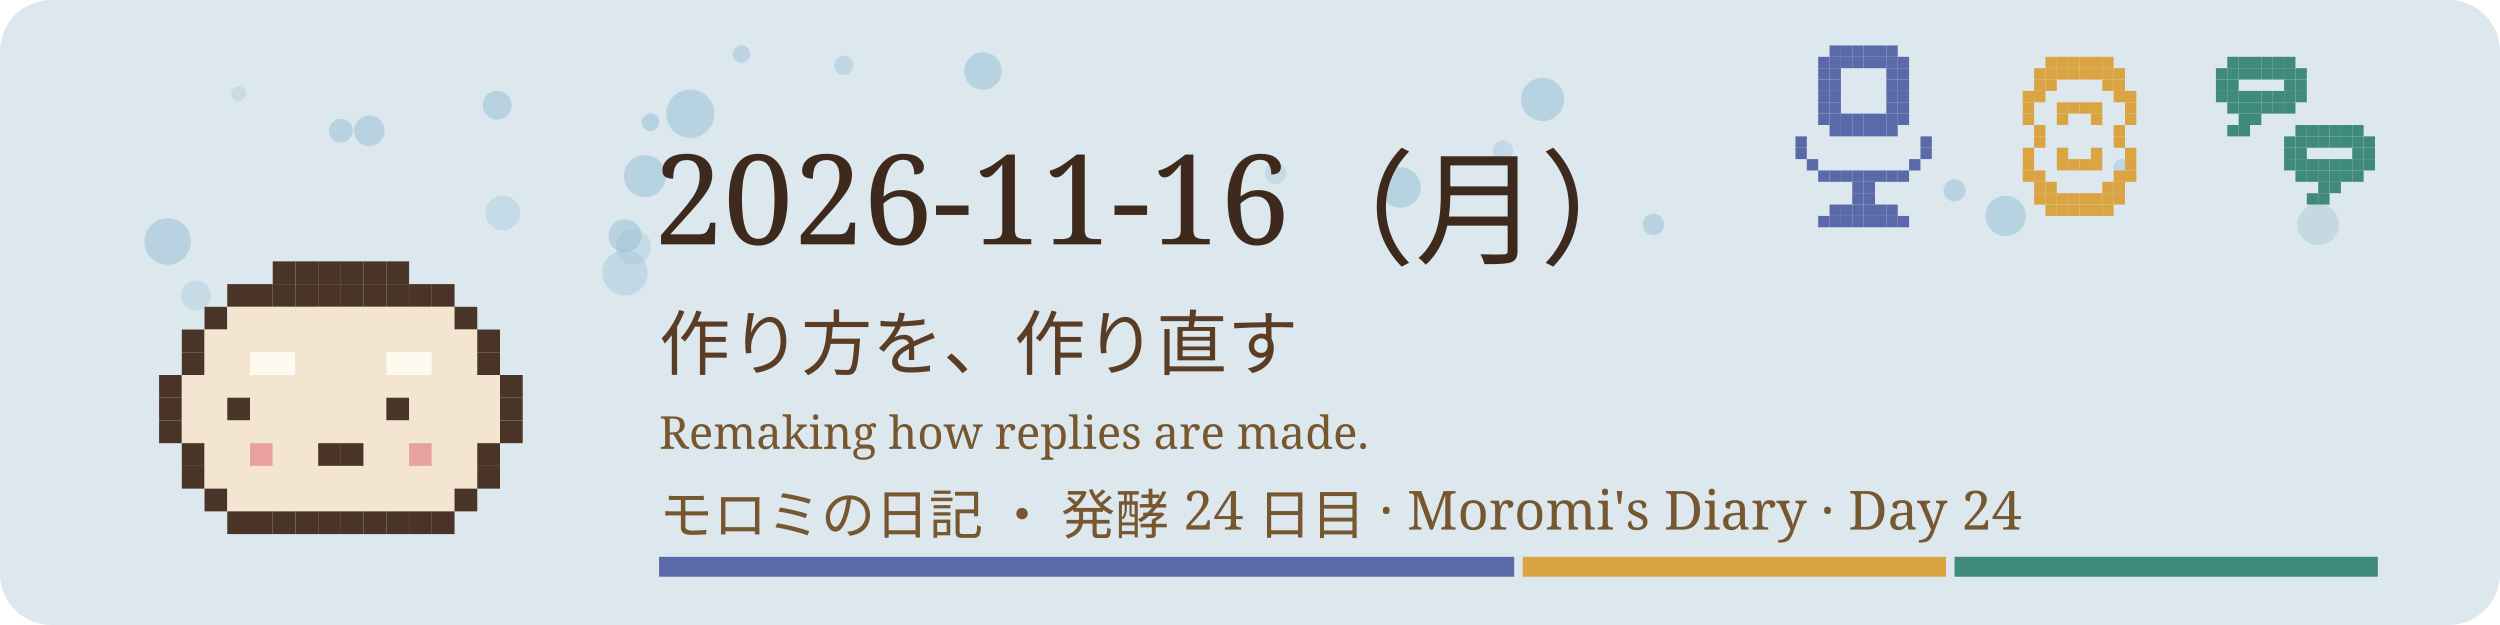
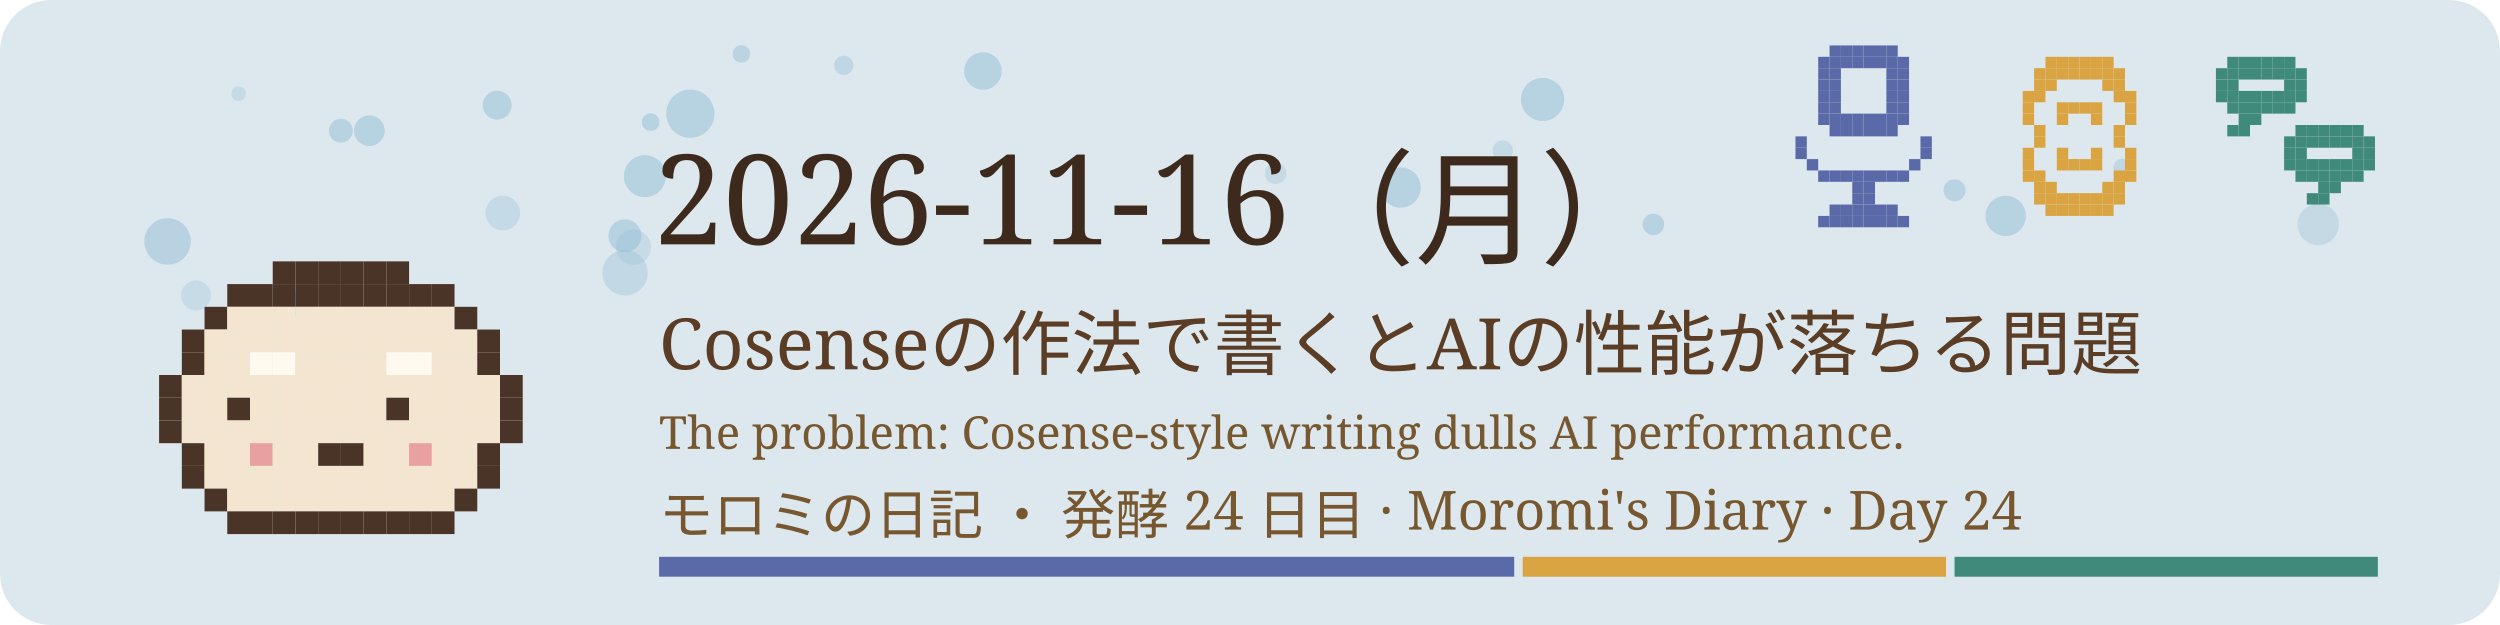
<svg xmlns="http://www.w3.org/2000/svg" width="880" height="220" viewBox="0 0 880 220">
  <rect width="880" height="220" rx="18" fill="#dde8ee" />
  <circle cx="227" cy="62" r="7.4" fill="#91bbd4" opacity="0.50" />
  <circle cx="120" cy="46" r="4.2" fill="#91bbd4" opacity="0.50" />
  <circle cx="816" cy="79" r="7.3" fill="#91bbd4" opacity="0.32" />
  <circle cx="261" cy="19" r="3.1" fill="#91bbd4" opacity="0.44" />
  <circle cx="297" cy="23" r="3.4" fill="#91bbd4" opacity="0.39" />
  <circle cx="177" cy="75" r="6.1" fill="#91bbd4" opacity="0.33" />
  <circle cx="346" cy="25" r="6.6" fill="#91bbd4" opacity="0.50" />
  <circle cx="223" cy="87" r="6.2" fill="#91bbd4" opacity="0.29" />
  <circle cx="529" cy="53" r="3.6" fill="#91bbd4" opacity="0.34" />
  <circle cx="69" cy="104" r="5.3" fill="#91bbd4" opacity="0.29" />
  <circle cx="493" cy="66" r="7.1" fill="#91bbd4" opacity="0.50" />
  <circle cx="688" cy="67" r="3.9" fill="#91bbd4" opacity="0.45" />
  <circle cx="229" cy="43" r="3.1" fill="#91bbd4" opacity="0.50" />
  <circle cx="582" cy="79" r="3.8" fill="#91bbd4" opacity="0.50" />
  <circle cx="59" cy="85" r="8.2" fill="#91bbd4" opacity="0.48" />
  <circle cx="747" cy="59" r="3.1" fill="#91bbd4" opacity="0.39" />
  <circle cx="543" cy="35" r="7.6" fill="#91bbd4" opacity="0.50" />
  <circle cx="243" cy="40" r="8.5" fill="#91bbd4" opacity="0.50" />
  <circle cx="175" cy="37" r="5.1" fill="#91bbd4" opacity="0.50" />
  <circle cx="220" cy="96" r="8.0" fill="#91bbd4" opacity="0.35" />
  <circle cx="130" cy="46" r="5.4" fill="#91bbd4" opacity="0.50" />
  <circle cx="220" cy="83" r="5.8" fill="#91bbd4" opacity="0.50" />
  <circle cx="449" cy="61" r="3.8" fill="#91bbd4" opacity="0.31" />
  <circle cx="706" cy="76" r="7.1" fill="#91bbd4" opacity="0.50" />
  <circle cx="84" cy="33" r="2.6" fill="#91bbd4" opacity="0.29" />
  <circle cx="105" cy="107" r="4.6" fill="#91bbd4" opacity="0.50" />
  <rect x="644" y="16" width="4" height="4" fill="#5a6aa8" />
  <rect x="648" y="16" width="4" height="4" fill="#5a6aa8" />
  <rect x="652" y="16" width="4" height="4" fill="#5a6aa8" />
  <rect x="656" y="16" width="4" height="4" fill="#5a6aa8" />
  <rect x="660" y="16" width="4" height="4" fill="#5a6aa8" />
  <rect x="664" y="16" width="4" height="4" fill="#5a6aa8" />
  <rect x="640" y="20" width="4" height="4" fill="#5a6aa8" />
  <rect x="644" y="20" width="4" height="4" fill="#5a6aa8" />
  <rect x="648" y="20" width="4" height="4" fill="#5a6aa8" />
  <rect x="652" y="20" width="4" height="4" fill="#5a6aa8" />
  <rect x="656" y="20" width="4" height="4" fill="#5a6aa8" />
  <rect x="660" y="20" width="4" height="4" fill="#5a6aa8" />
  <rect x="664" y="20" width="4" height="4" fill="#5a6aa8" />
  <rect x="668" y="20" width="4" height="4" fill="#5a6aa8" />
  <rect x="640" y="24" width="4" height="4" fill="#5a6aa8" />
  <rect x="644" y="24" width="4" height="4" fill="#5a6aa8" />
  <rect x="664" y="24" width="4" height="4" fill="#5a6aa8" />
  <rect x="668" y="24" width="4" height="4" fill="#5a6aa8" />
  <rect x="640" y="28" width="4" height="4" fill="#5a6aa8" />
  <rect x="644" y="28" width="4" height="4" fill="#5a6aa8" />
  <rect x="664" y="28" width="4" height="4" fill="#5a6aa8" />
  <rect x="668" y="28" width="4" height="4" fill="#5a6aa8" />
  <rect x="640" y="32" width="4" height="4" fill="#5a6aa8" />
  <rect x="644" y="32" width="4" height="4" fill="#5a6aa8" />
  <rect x="664" y="32" width="4" height="4" fill="#5a6aa8" />
  <rect x="668" y="32" width="4" height="4" fill="#5a6aa8" />
  <rect x="640" y="36" width="4" height="4" fill="#5a6aa8" />
  <rect x="644" y="36" width="4" height="4" fill="#5a6aa8" />
  <rect x="664" y="36" width="4" height="4" fill="#5a6aa8" />
  <rect x="668" y="36" width="4" height="4" fill="#5a6aa8" />
  <rect x="640" y="40" width="4" height="4" fill="#5a6aa8" />
  <rect x="644" y="40" width="4" height="4" fill="#5a6aa8" />
  <rect x="648" y="40" width="4" height="4" fill="#5a6aa8" />
  <rect x="652" y="40" width="4" height="4" fill="#5a6aa8" />
  <rect x="656" y="40" width="4" height="4" fill="#5a6aa8" />
  <rect x="660" y="40" width="4" height="4" fill="#5a6aa8" />
  <rect x="664" y="40" width="4" height="4" fill="#5a6aa8" />
  <rect x="668" y="40" width="4" height="4" fill="#5a6aa8" />
  <rect x="644" y="44" width="4" height="4" fill="#5a6aa8" />
  <rect x="648" y="44" width="4" height="4" fill="#5a6aa8" />
  <rect x="652" y="44" width="4" height="4" fill="#5a6aa8" />
  <rect x="656" y="44" width="4" height="4" fill="#5a6aa8" />
  <rect x="660" y="44" width="4" height="4" fill="#5a6aa8" />
  <rect x="664" y="44" width="4" height="4" fill="#5a6aa8" />
  <rect x="632" y="48" width="4" height="4" fill="#5a6aa8" />
  <rect x="676" y="48" width="4" height="4" fill="#5a6aa8" />
  <rect x="632" y="52" width="4" height="4" fill="#5a6aa8" />
  <rect x="676" y="52" width="4" height="4" fill="#5a6aa8" />
  <rect x="636" y="56" width="4" height="4" fill="#5a6aa8" />
  <rect x="672" y="56" width="4" height="4" fill="#5a6aa8" />
  <rect x="640" y="60" width="4" height="4" fill="#5a6aa8" />
  <rect x="644" y="60" width="4" height="4" fill="#5a6aa8" />
  <rect x="648" y="60" width="4" height="4" fill="#5a6aa8" />
  <rect x="652" y="60" width="4" height="4" fill="#5a6aa8" />
  <rect x="656" y="60" width="4" height="4" fill="#5a6aa8" />
  <rect x="660" y="60" width="4" height="4" fill="#5a6aa8" />
  <rect x="664" y="60" width="4" height="4" fill="#5a6aa8" />
  <rect x="668" y="60" width="4" height="4" fill="#5a6aa8" />
  <rect x="652" y="64" width="4" height="4" fill="#5a6aa8" />
  <rect x="656" y="64" width="4" height="4" fill="#5a6aa8" />
  <rect x="652" y="68" width="4" height="4" fill="#5a6aa8" />
  <rect x="656" y="68" width="4" height="4" fill="#5a6aa8" />
  <rect x="644" y="72" width="4" height="4" fill="#5a6aa8" />
  <rect x="648" y="72" width="4" height="4" fill="#5a6aa8" />
  <rect x="652" y="72" width="4" height="4" fill="#5a6aa8" />
  <rect x="656" y="72" width="4" height="4" fill="#5a6aa8" />
  <rect x="660" y="72" width="4" height="4" fill="#5a6aa8" />
  <rect x="664" y="72" width="4" height="4" fill="#5a6aa8" />
  <rect x="640" y="76" width="4" height="4" fill="#5a6aa8" />
  <rect x="644" y="76" width="4" height="4" fill="#5a6aa8" />
  <rect x="648" y="76" width="4" height="4" fill="#5a6aa8" />
  <rect x="652" y="76" width="4" height="4" fill="#5a6aa8" />
  <rect x="656" y="76" width="4" height="4" fill="#5a6aa8" />
  <rect x="660" y="76" width="4" height="4" fill="#5a6aa8" />
  <rect x="664" y="76" width="4" height="4" fill="#5a6aa8" />
  <rect x="668" y="76" width="4" height="4" fill="#5a6aa8" />
  <rect x="720" y="20" width="4" height="4" fill="#d9a441" />
  <rect x="724" y="20" width="4" height="4" fill="#d9a441" />
  <rect x="728" y="20" width="4" height="4" fill="#d9a441" />
  <rect x="732" y="20" width="4" height="4" fill="#d9a441" />
  <rect x="736" y="20" width="4" height="4" fill="#d9a441" />
  <rect x="740" y="20" width="4" height="4" fill="#d9a441" />
  <rect x="716" y="24" width="4" height="4" fill="#d9a441" />
  <rect x="720" y="24" width="4" height="4" fill="#d9a441" />
  <rect x="724" y="24" width="4" height="4" fill="#d9a441" />
  <rect x="728" y="24" width="4" height="4" fill="#d9a441" />
  <rect x="732" y="24" width="4" height="4" fill="#d9a441" />
  <rect x="736" y="24" width="4" height="4" fill="#d9a441" />
  <rect x="740" y="24" width="4" height="4" fill="#d9a441" />
  <rect x="744" y="24" width="4" height="4" fill="#d9a441" />
  <rect x="716" y="28" width="4" height="4" fill="#d9a441" />
  <rect x="720" y="28" width="4" height="4" fill="#d9a441" />
  <rect x="740" y="28" width="4" height="4" fill="#d9a441" />
  <rect x="744" y="28" width="4" height="4" fill="#d9a441" />
  <rect x="712" y="32" width="4" height="4" fill="#d9a441" />
  <rect x="716" y="32" width="4" height="4" fill="#d9a441" />
  <rect x="744" y="32" width="4" height="4" fill="#d9a441" />
  <rect x="748" y="32" width="4" height="4" fill="#d9a441" />
  <rect x="712" y="36" width="4" height="4" fill="#d9a441" />
  <rect x="724" y="36" width="4" height="4" fill="#d9a441" />
  <rect x="728" y="36" width="4" height="4" fill="#d9a441" />
  <rect x="732" y="36" width="4" height="4" fill="#d9a441" />
  <rect x="736" y="36" width="4" height="4" fill="#d9a441" />
  <rect x="748" y="36" width="4" height="4" fill="#d9a441" />
  <rect x="712" y="40" width="4" height="4" fill="#d9a441" />
  <rect x="724" y="40" width="4" height="4" fill="#d9a441" />
  <rect x="736" y="40" width="4" height="4" fill="#d9a441" />
  <rect x="748" y="40" width="4" height="4" fill="#d9a441" />
  <rect x="716" y="44" width="4" height="4" fill="#d9a441" />
  <rect x="744" y="44" width="4" height="4" fill="#d9a441" />
  <rect x="716" y="48" width="4" height="4" fill="#d9a441" />
  <rect x="744" y="48" width="4" height="4" fill="#d9a441" />
  <rect x="712" y="52" width="4" height="4" fill="#d9a441" />
  <rect x="724" y="52" width="4" height="4" fill="#d9a441" />
  <rect x="736" y="52" width="4" height="4" fill="#d9a441" />
  <rect x="748" y="52" width="4" height="4" fill="#d9a441" />
  <rect x="712" y="56" width="4" height="4" fill="#d9a441" />
  <rect x="724" y="56" width="4" height="4" fill="#d9a441" />
  <rect x="728" y="56" width="4" height="4" fill="#d9a441" />
  <rect x="732" y="56" width="4" height="4" fill="#d9a441" />
  <rect x="736" y="56" width="4" height="4" fill="#d9a441" />
  <rect x="748" y="56" width="4" height="4" fill="#d9a441" />
  <rect x="712" y="60" width="4" height="4" fill="#d9a441" />
  <rect x="716" y="60" width="4" height="4" fill="#d9a441" />
  <rect x="744" y="60" width="4" height="4" fill="#d9a441" />
  <rect x="748" y="60" width="4" height="4" fill="#d9a441" />
  <rect x="716" y="64" width="4" height="4" fill="#d9a441" />
  <rect x="720" y="64" width="4" height="4" fill="#d9a441" />
  <rect x="740" y="64" width="4" height="4" fill="#d9a441" />
  <rect x="744" y="64" width="4" height="4" fill="#d9a441" />
  <rect x="716" y="68" width="4" height="4" fill="#d9a441" />
  <rect x="720" y="68" width="4" height="4" fill="#d9a441" />
  <rect x="724" y="68" width="4" height="4" fill="#d9a441" />
  <rect x="728" y="68" width="4" height="4" fill="#d9a441" />
  <rect x="732" y="68" width="4" height="4" fill="#d9a441" />
  <rect x="736" y="68" width="4" height="4" fill="#d9a441" />
  <rect x="740" y="68" width="4" height="4" fill="#d9a441" />
  <rect x="744" y="68" width="4" height="4" fill="#d9a441" />
  <rect x="720" y="72" width="4" height="4" fill="#d9a441" />
  <rect x="724" y="72" width="4" height="4" fill="#d9a441" />
  <rect x="728" y="72" width="4" height="4" fill="#d9a441" />
  <rect x="732" y="72" width="4" height="4" fill="#d9a441" />
  <rect x="736" y="72" width="4" height="4" fill="#d9a441" />
  <rect x="740" y="72" width="4" height="4" fill="#d9a441" />
  <rect x="784" y="20" width="4" height="4" fill="#3f8a7a" />
  <rect x="788" y="20" width="4" height="4" fill="#3f8a7a" />
  <rect x="792" y="20" width="4" height="4" fill="#3f8a7a" />
  <rect x="796" y="20" width="4" height="4" fill="#3f8a7a" />
  <rect x="800" y="20" width="4" height="4" fill="#3f8a7a" />
  <rect x="804" y="20" width="4" height="4" fill="#3f8a7a" />
  <rect x="780" y="24" width="4" height="4" fill="#3f8a7a" />
  <rect x="784" y="24" width="4" height="4" fill="#3f8a7a" />
  <rect x="788" y="24" width="4" height="4" fill="#3f8a7a" />
  <rect x="792" y="24" width="4" height="4" fill="#3f8a7a" />
  <rect x="796" y="24" width="4" height="4" fill="#3f8a7a" />
  <rect x="800" y="24" width="4" height="4" fill="#3f8a7a" />
  <rect x="804" y="24" width="4" height="4" fill="#3f8a7a" />
  <rect x="808" y="24" width="4" height="4" fill="#3f8a7a" />
  <rect x="780" y="28" width="4" height="4" fill="#3f8a7a" />
  <rect x="784" y="28" width="4" height="4" fill="#3f8a7a" />
  <rect x="804" y="28" width="4" height="4" fill="#3f8a7a" />
  <rect x="808" y="28" width="4" height="4" fill="#3f8a7a" />
  <rect x="780" y="32" width="4" height="4" fill="#3f8a7a" />
  <rect x="784" y="32" width="4" height="4" fill="#3f8a7a" />
  <rect x="788" y="32" width="4" height="4" fill="#3f8a7a" />
  <rect x="792" y="32" width="4" height="4" fill="#3f8a7a" />
  <rect x="796" y="32" width="4" height="4" fill="#3f8a7a" />
  <rect x="800" y="32" width="4" height="4" fill="#3f8a7a" />
  <rect x="804" y="32" width="4" height="4" fill="#3f8a7a" />
  <rect x="808" y="32" width="4" height="4" fill="#3f8a7a" />
  <rect x="784" y="36" width="4" height="4" fill="#3f8a7a" />
  <rect x="788" y="36" width="4" height="4" fill="#3f8a7a" />
  <rect x="792" y="36" width="4" height="4" fill="#3f8a7a" />
  <rect x="796" y="36" width="4" height="4" fill="#3f8a7a" />
  <rect x="800" y="36" width="4" height="4" fill="#3f8a7a" />
  <rect x="804" y="36" width="4" height="4" fill="#3f8a7a" />
  <rect x="788" y="40" width="4" height="4" fill="#3f8a7a" />
  <rect x="792" y="40" width="4" height="4" fill="#3f8a7a" />
  <rect x="784" y="44" width="4" height="4" fill="#3f8a7a" />
  <rect x="788" y="44" width="4" height="4" fill="#3f8a7a" />
  <rect x="808" y="44" width="4" height="4" fill="#3f8a7a" />
  <rect x="812" y="44" width="4" height="4" fill="#3f8a7a" />
  <rect x="816" y="44" width="4" height="4" fill="#3f8a7a" />
  <rect x="820" y="44" width="4" height="4" fill="#3f8a7a" />
  <rect x="824" y="44" width="4" height="4" fill="#3f8a7a" />
  <rect x="828" y="44" width="4" height="4" fill="#3f8a7a" />
  <rect x="804" y="48" width="4" height="4" fill="#3f8a7a" />
  <rect x="808" y="48" width="4" height="4" fill="#3f8a7a" />
  <rect x="812" y="48" width="4" height="4" fill="#3f8a7a" />
  <rect x="816" y="48" width="4" height="4" fill="#3f8a7a" />
  <rect x="820" y="48" width="4" height="4" fill="#3f8a7a" />
  <rect x="824" y="48" width="4" height="4" fill="#3f8a7a" />
  <rect x="828" y="48" width="4" height="4" fill="#3f8a7a" />
  <rect x="832" y="48" width="4" height="4" fill="#3f8a7a" />
  <rect x="804" y="52" width="4" height="4" fill="#3f8a7a" />
  <rect x="808" y="52" width="4" height="4" fill="#3f8a7a" />
  <rect x="828" y="52" width="4" height="4" fill="#3f8a7a" />
  <rect x="832" y="52" width="4" height="4" fill="#3f8a7a" />
  <rect x="804" y="56" width="4" height="4" fill="#3f8a7a" />
  <rect x="808" y="56" width="4" height="4" fill="#3f8a7a" />
  <rect x="812" y="56" width="4" height="4" fill="#3f8a7a" />
  <rect x="816" y="56" width="4" height="4" fill="#3f8a7a" />
  <rect x="820" y="56" width="4" height="4" fill="#3f8a7a" />
  <rect x="824" y="56" width="4" height="4" fill="#3f8a7a" />
  <rect x="828" y="56" width="4" height="4" fill="#3f8a7a" />
  <rect x="832" y="56" width="4" height="4" fill="#3f8a7a" />
  <rect x="808" y="60" width="4" height="4" fill="#3f8a7a" />
  <rect x="812" y="60" width="4" height="4" fill="#3f8a7a" />
  <rect x="816" y="60" width="4" height="4" fill="#3f8a7a" />
  <rect x="820" y="60" width="4" height="4" fill="#3f8a7a" />
  <rect x="824" y="60" width="4" height="4" fill="#3f8a7a" />
  <rect x="828" y="60" width="4" height="4" fill="#3f8a7a" />
  <rect x="816" y="64" width="4" height="4" fill="#3f8a7a" />
  <rect x="820" y="64" width="4" height="4" fill="#3f8a7a" />
  <rect x="812" y="68" width="4" height="4" fill="#3f8a7a" />
  <rect x="816" y="68" width="4" height="4" fill="#3f8a7a" />
  <rect x="96" y="92" width="8" height="8" fill="#4a3428" />
  <rect x="104" y="92" width="8" height="8" fill="#4a3428" />
  <rect x="112" y="92" width="8" height="8" fill="#4a3428" />
  <rect x="120" y="92" width="8" height="8" fill="#4a3428" />
  <rect x="128" y="92" width="8" height="8" fill="#4a3428" />
  <rect x="136" y="92" width="8" height="8" fill="#4a3428" />
  <rect x="80" y="100" width="8" height="8" fill="#4a3428" />
  <rect x="88" y="100" width="8" height="8" fill="#4a3428" />
  <rect x="96" y="100" width="8" height="8" fill="#4a3428" />
  <rect x="104" y="100" width="8" height="8" fill="#4a3428" />
  <rect x="112" y="100" width="8" height="8" fill="#4a3428" />
  <rect x="120" y="100" width="8" height="8" fill="#4a3428" />
  <rect x="128" y="100" width="8" height="8" fill="#4a3428" />
  <rect x="136" y="100" width="8" height="8" fill="#4a3428" />
  <rect x="144" y="100" width="8" height="8" fill="#4a3428" />
  <rect x="152" y="100" width="8" height="8" fill="#4a3428" />
  <rect x="72" y="108" width="8" height="8" fill="#4a3428" />
  <rect x="80" y="108" width="8" height="8" fill="#f3e5cf" />
  <rect x="88" y="108" width="8" height="8" fill="#f3e5cf" />
  <rect x="96" y="108" width="8" height="8" fill="#f3e5cf" />
  <rect x="104" y="108" width="8" height="8" fill="#f3e5cf" />
  <rect x="112" y="108" width="8" height="8" fill="#f3e5cf" />
  <rect x="120" y="108" width="8" height="8" fill="#f3e5cf" />
  <rect x="128" y="108" width="8" height="8" fill="#f3e5cf" />
  <rect x="136" y="108" width="8" height="8" fill="#f3e5cf" />
  <rect x="144" y="108" width="8" height="8" fill="#f3e5cf" />
  <rect x="152" y="108" width="8" height="8" fill="#f3e5cf" />
  <rect x="160" y="108" width="8" height="8" fill="#4a3428" />
  <rect x="64" y="116" width="8" height="8" fill="#4a3428" />
  <rect x="72" y="116" width="8" height="8" fill="#f3e5cf" />
  <rect x="80" y="116" width="8" height="8" fill="#f3e5cf" />
  <rect x="88" y="116" width="8" height="8" fill="#f3e5cf" />
  <rect x="96" y="116" width="8" height="8" fill="#f3e5cf" />
  <rect x="104" y="116" width="8" height="8" fill="#f3e5cf" />
  <rect x="112" y="116" width="8" height="8" fill="#f3e5cf" />
  <rect x="120" y="116" width="8" height="8" fill="#f3e5cf" />
  <rect x="128" y="116" width="8" height="8" fill="#f3e5cf" />
  <rect x="136" y="116" width="8" height="8" fill="#f3e5cf" />
  <rect x="144" y="116" width="8" height="8" fill="#f3e5cf" />
  <rect x="152" y="116" width="8" height="8" fill="#f3e5cf" />
  <rect x="160" y="116" width="8" height="8" fill="#f3e5cf" />
  <rect x="168" y="116" width="8" height="8" fill="#4a3428" />
  <rect x="64" y="124" width="8" height="8" fill="#4a3428" />
  <rect x="72" y="124" width="8" height="8" fill="#f3e5cf" />
  <rect x="80" y="124" width="8" height="8" fill="#f3e5cf" />
  <rect x="88" y="124" width="8" height="8" fill="#fffaf0" />
  <rect x="96" y="124" width="8" height="8" fill="#fffaf0" />
  <rect x="104" y="124" width="8" height="8" fill="#f3e5cf" />
  <rect x="112" y="124" width="8" height="8" fill="#f3e5cf" />
  <rect x="120" y="124" width="8" height="8" fill="#f3e5cf" />
  <rect x="128" y="124" width="8" height="8" fill="#f3e5cf" />
  <rect x="136" y="124" width="8" height="8" fill="#fffaf0" />
  <rect x="144" y="124" width="8" height="8" fill="#fffaf0" />
  <rect x="152" y="124" width="8" height="8" fill="#f3e5cf" />
  <rect x="160" y="124" width="8" height="8" fill="#f3e5cf" />
  <rect x="168" y="124" width="8" height="8" fill="#4a3428" />
  <rect x="56" y="132" width="8" height="8" fill="#4a3428" />
  <rect x="64" y="132" width="8" height="8" fill="#f3e5cf" />
  <rect x="72" y="132" width="8" height="8" fill="#f3e5cf" />
  <rect x="80" y="132" width="8" height="8" fill="#f3e5cf" />
  <rect x="88" y="132" width="8" height="8" fill="#f3e5cf" />
  <rect x="96" y="132" width="8" height="8" fill="#f3e5cf" />
  <rect x="104" y="132" width="8" height="8" fill="#f3e5cf" />
  <rect x="112" y="132" width="8" height="8" fill="#f3e5cf" />
  <rect x="120" y="132" width="8" height="8" fill="#f3e5cf" />
  <rect x="128" y="132" width="8" height="8" fill="#f3e5cf" />
  <rect x="136" y="132" width="8" height="8" fill="#f3e5cf" />
  <rect x="144" y="132" width="8" height="8" fill="#f3e5cf" />
  <rect x="152" y="132" width="8" height="8" fill="#f3e5cf" />
  <rect x="160" y="132" width="8" height="8" fill="#f3e5cf" />
  <rect x="168" y="132" width="8" height="8" fill="#f3e5cf" />
  <rect x="176" y="132" width="8" height="8" fill="#4a3428" />
  <rect x="56" y="140" width="8" height="8" fill="#4a3428" />
  <rect x="64" y="140" width="8" height="8" fill="#f3e5cf" />
  <rect x="72" y="140" width="8" height="8" fill="#f3e5cf" />
  <rect x="80" y="140" width="8" height="8" fill="#4a3428" />
  <rect x="88" y="140" width="8" height="8" fill="#f3e5cf" />
  <rect x="96" y="140" width="8" height="8" fill="#f3e5cf" />
  <rect x="104" y="140" width="8" height="8" fill="#f3e5cf" />
  <rect x="112" y="140" width="8" height="8" fill="#f3e5cf" />
  <rect x="120" y="140" width="8" height="8" fill="#f3e5cf" />
  <rect x="128" y="140" width="8" height="8" fill="#f3e5cf" />
  <rect x="136" y="140" width="8" height="8" fill="#4a3428" />
  <rect x="144" y="140" width="8" height="8" fill="#f3e5cf" />
  <rect x="152" y="140" width="8" height="8" fill="#f3e5cf" />
  <rect x="160" y="140" width="8" height="8" fill="#f3e5cf" />
  <rect x="168" y="140" width="8" height="8" fill="#f3e5cf" />
  <rect x="176" y="140" width="8" height="8" fill="#4a3428" />
  <rect x="56" y="148" width="8" height="8" fill="#4a3428" />
  <rect x="64" y="148" width="8" height="8" fill="#f3e5cf" />
  <rect x="72" y="148" width="8" height="8" fill="#f3e5cf" />
  <rect x="80" y="148" width="8" height="8" fill="#f3e5cf" />
  <rect x="88" y="148" width="8" height="8" fill="#f3e5cf" />
  <rect x="96" y="148" width="8" height="8" fill="#f3e5cf" />
  <rect x="104" y="148" width="8" height="8" fill="#f3e5cf" />
  <rect x="112" y="148" width="8" height="8" fill="#f3e5cf" />
  <rect x="120" y="148" width="8" height="8" fill="#f3e5cf" />
  <rect x="128" y="148" width="8" height="8" fill="#f3e5cf" />
  <rect x="136" y="148" width="8" height="8" fill="#f3e5cf" />
  <rect x="144" y="148" width="8" height="8" fill="#f3e5cf" />
  <rect x="152" y="148" width="8" height="8" fill="#f3e5cf" />
  <rect x="160" y="148" width="8" height="8" fill="#f3e5cf" />
  <rect x="168" y="148" width="8" height="8" fill="#f3e5cf" />
  <rect x="176" y="148" width="8" height="8" fill="#4a3428" />
  <rect x="64" y="156" width="8" height="8" fill="#4a3428" />
  <rect x="72" y="156" width="8" height="8" fill="#f3e5cf" />
  <rect x="80" y="156" width="8" height="8" fill="#f3e5cf" />
  <rect x="88" y="156" width="8" height="8" fill="#e8a0a0" />
  <rect x="96" y="156" width="8" height="8" fill="#f3e5cf" />
  <rect x="104" y="156" width="8" height="8" fill="#f3e5cf" />
  <rect x="112" y="156" width="8" height="8" fill="#4a3428" />
  <rect x="120" y="156" width="8" height="8" fill="#4a3428" />
  <rect x="128" y="156" width="8" height="8" fill="#f3e5cf" />
  <rect x="136" y="156" width="8" height="8" fill="#f3e5cf" />
  <rect x="144" y="156" width="8" height="8" fill="#e8a0a0" />
  <rect x="152" y="156" width="8" height="8" fill="#f3e5cf" />
  <rect x="160" y="156" width="8" height="8" fill="#f3e5cf" />
  <rect x="168" y="156" width="8" height="8" fill="#4a3428" />
  <rect x="64" y="164" width="8" height="8" fill="#4a3428" />
  <rect x="72" y="164" width="8" height="8" fill="#f3e5cf" />
  <rect x="80" y="164" width="8" height="8" fill="#f3e5cf" />
  <rect x="88" y="164" width="8" height="8" fill="#f3e5cf" />
  <rect x="96" y="164" width="8" height="8" fill="#f3e5cf" />
  <rect x="104" y="164" width="8" height="8" fill="#f3e5cf" />
  <rect x="112" y="164" width="8" height="8" fill="#f3e5cf" />
  <rect x="120" y="164" width="8" height="8" fill="#f3e5cf" />
  <rect x="128" y="164" width="8" height="8" fill="#f3e5cf" />
  <rect x="136" y="164" width="8" height="8" fill="#f3e5cf" />
  <rect x="144" y="164" width="8" height="8" fill="#f3e5cf" />
  <rect x="152" y="164" width="8" height="8" fill="#f3e5cf" />
  <rect x="160" y="164" width="8" height="8" fill="#f3e5cf" />
  <rect x="168" y="164" width="8" height="8" fill="#4a3428" />
  <rect x="72" y="172" width="8" height="8" fill="#4a3428" />
  <rect x="80" y="172" width="8" height="8" fill="#f3e5cf" />
  <rect x="88" y="172" width="8" height="8" fill="#f3e5cf" />
  <rect x="96" y="172" width="8" height="8" fill="#f3e5cf" />
  <rect x="104" y="172" width="8" height="8" fill="#f3e5cf" />
  <rect x="112" y="172" width="8" height="8" fill="#f3e5cf" />
  <rect x="120" y="172" width="8" height="8" fill="#f3e5cf" />
  <rect x="128" y="172" width="8" height="8" fill="#f3e5cf" />
  <rect x="136" y="172" width="8" height="8" fill="#f3e5cf" />
  <rect x="144" y="172" width="8" height="8" fill="#f3e5cf" />
  <rect x="152" y="172" width="8" height="8" fill="#f3e5cf" />
  <rect x="160" y="172" width="8" height="8" fill="#4a3428" />
  <rect x="80" y="180" width="8" height="8" fill="#4a3428" />
  <rect x="88" y="180" width="8" height="8" fill="#4a3428" />
  <rect x="96" y="180" width="8" height="8" fill="#4a3428" />
  <rect x="104" y="180" width="8" height="8" fill="#4a3428" />
  <rect x="112" y="180" width="8" height="8" fill="#4a3428" />
  <rect x="120" y="180" width="8" height="8" fill="#4a3428" />
  <rect x="128" y="180" width="8" height="8" fill="#4a3428" />
  <rect x="136" y="180" width="8" height="8" fill="#4a3428" />
  <rect x="144" y="180" width="8" height="8" fill="#4a3428" />
  <rect x="152" y="180" width="8" height="8" fill="#4a3428" />
  <text x="230" y="86" font-family="serif" font-size="44" fill="#3e2a1c">2026-11-16（月）</text>
-   <text x="232" y="130" font-family="serif" font-size="25" fill="#5a3d24">作り方を、作り直す</text>
-   <text x="232" y="158" font-family="serif" font-size="16" fill="#77572f">Remaking how replies are made.</text>
+   <text x="232" y="130" font-family="serif" font-size="25" fill="#5a3d24">Cosenseの作法で書くとAIの性能が落ちる問題</text>
+   <text x="232" y="158" font-family="serif" font-size="16" fill="#77572f">The problem: Cosense-style writing dulls AI performance.</text>
  <text x="232" y="188" font-family="serif" font-size="19" fill="#77572f">モロミの日記 ・ 発酵 24 日目 · Moromi's Diary · Day 24</text>
  <rect x="232" y="196" width="301" height="7" fill="#5a6aa8" />
  <rect x="536" y="196" width="149" height="7" fill="#d9a441" />
  <rect x="688" y="196" width="149" height="7" fill="#3f8a7a" />
</svg>
